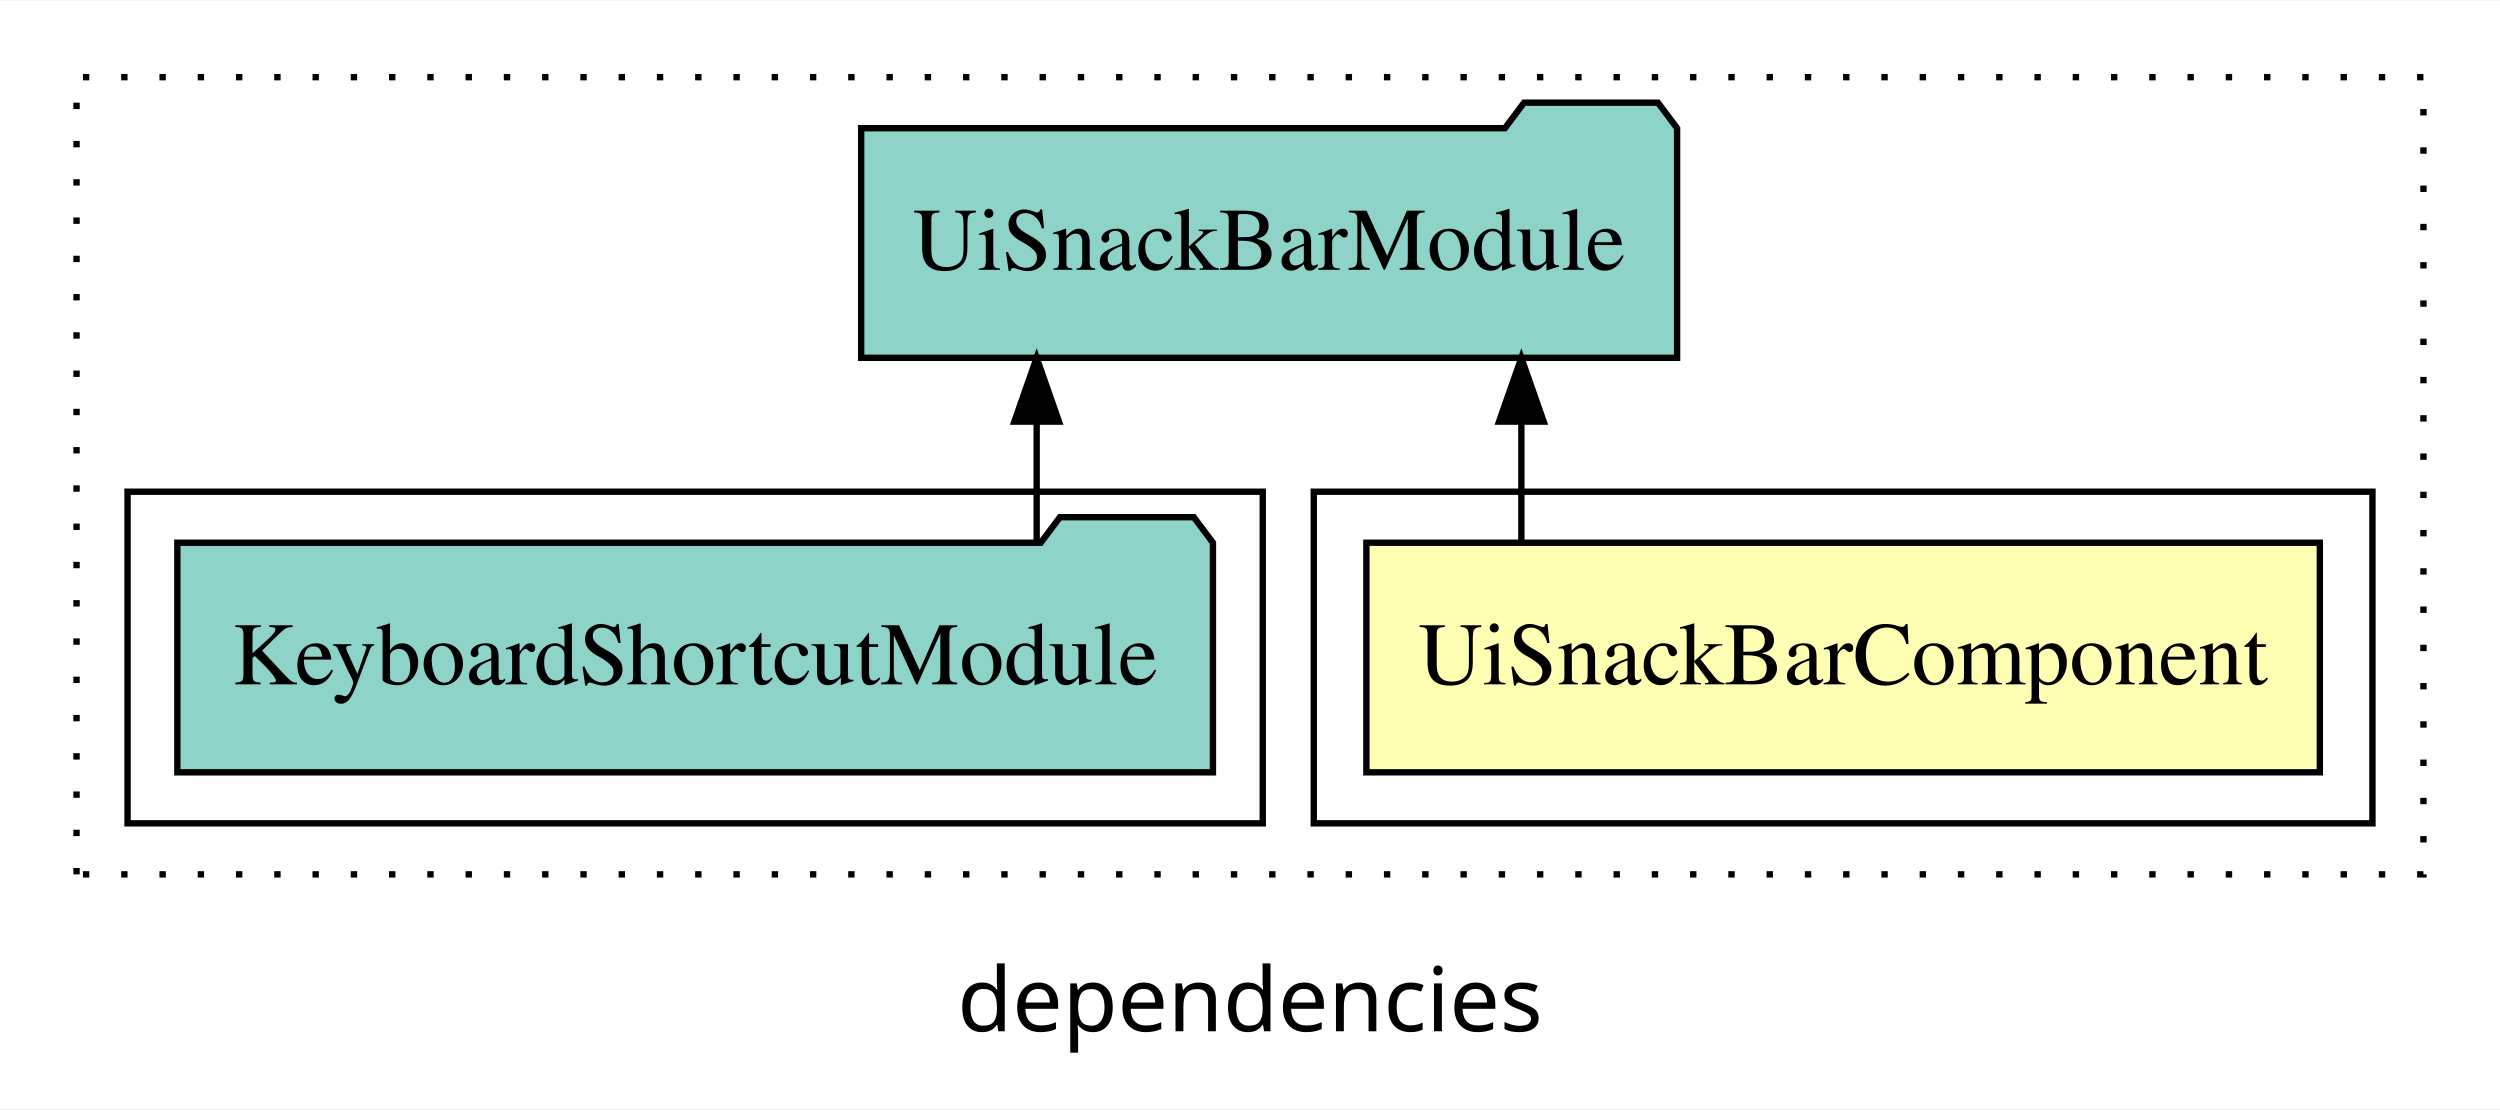
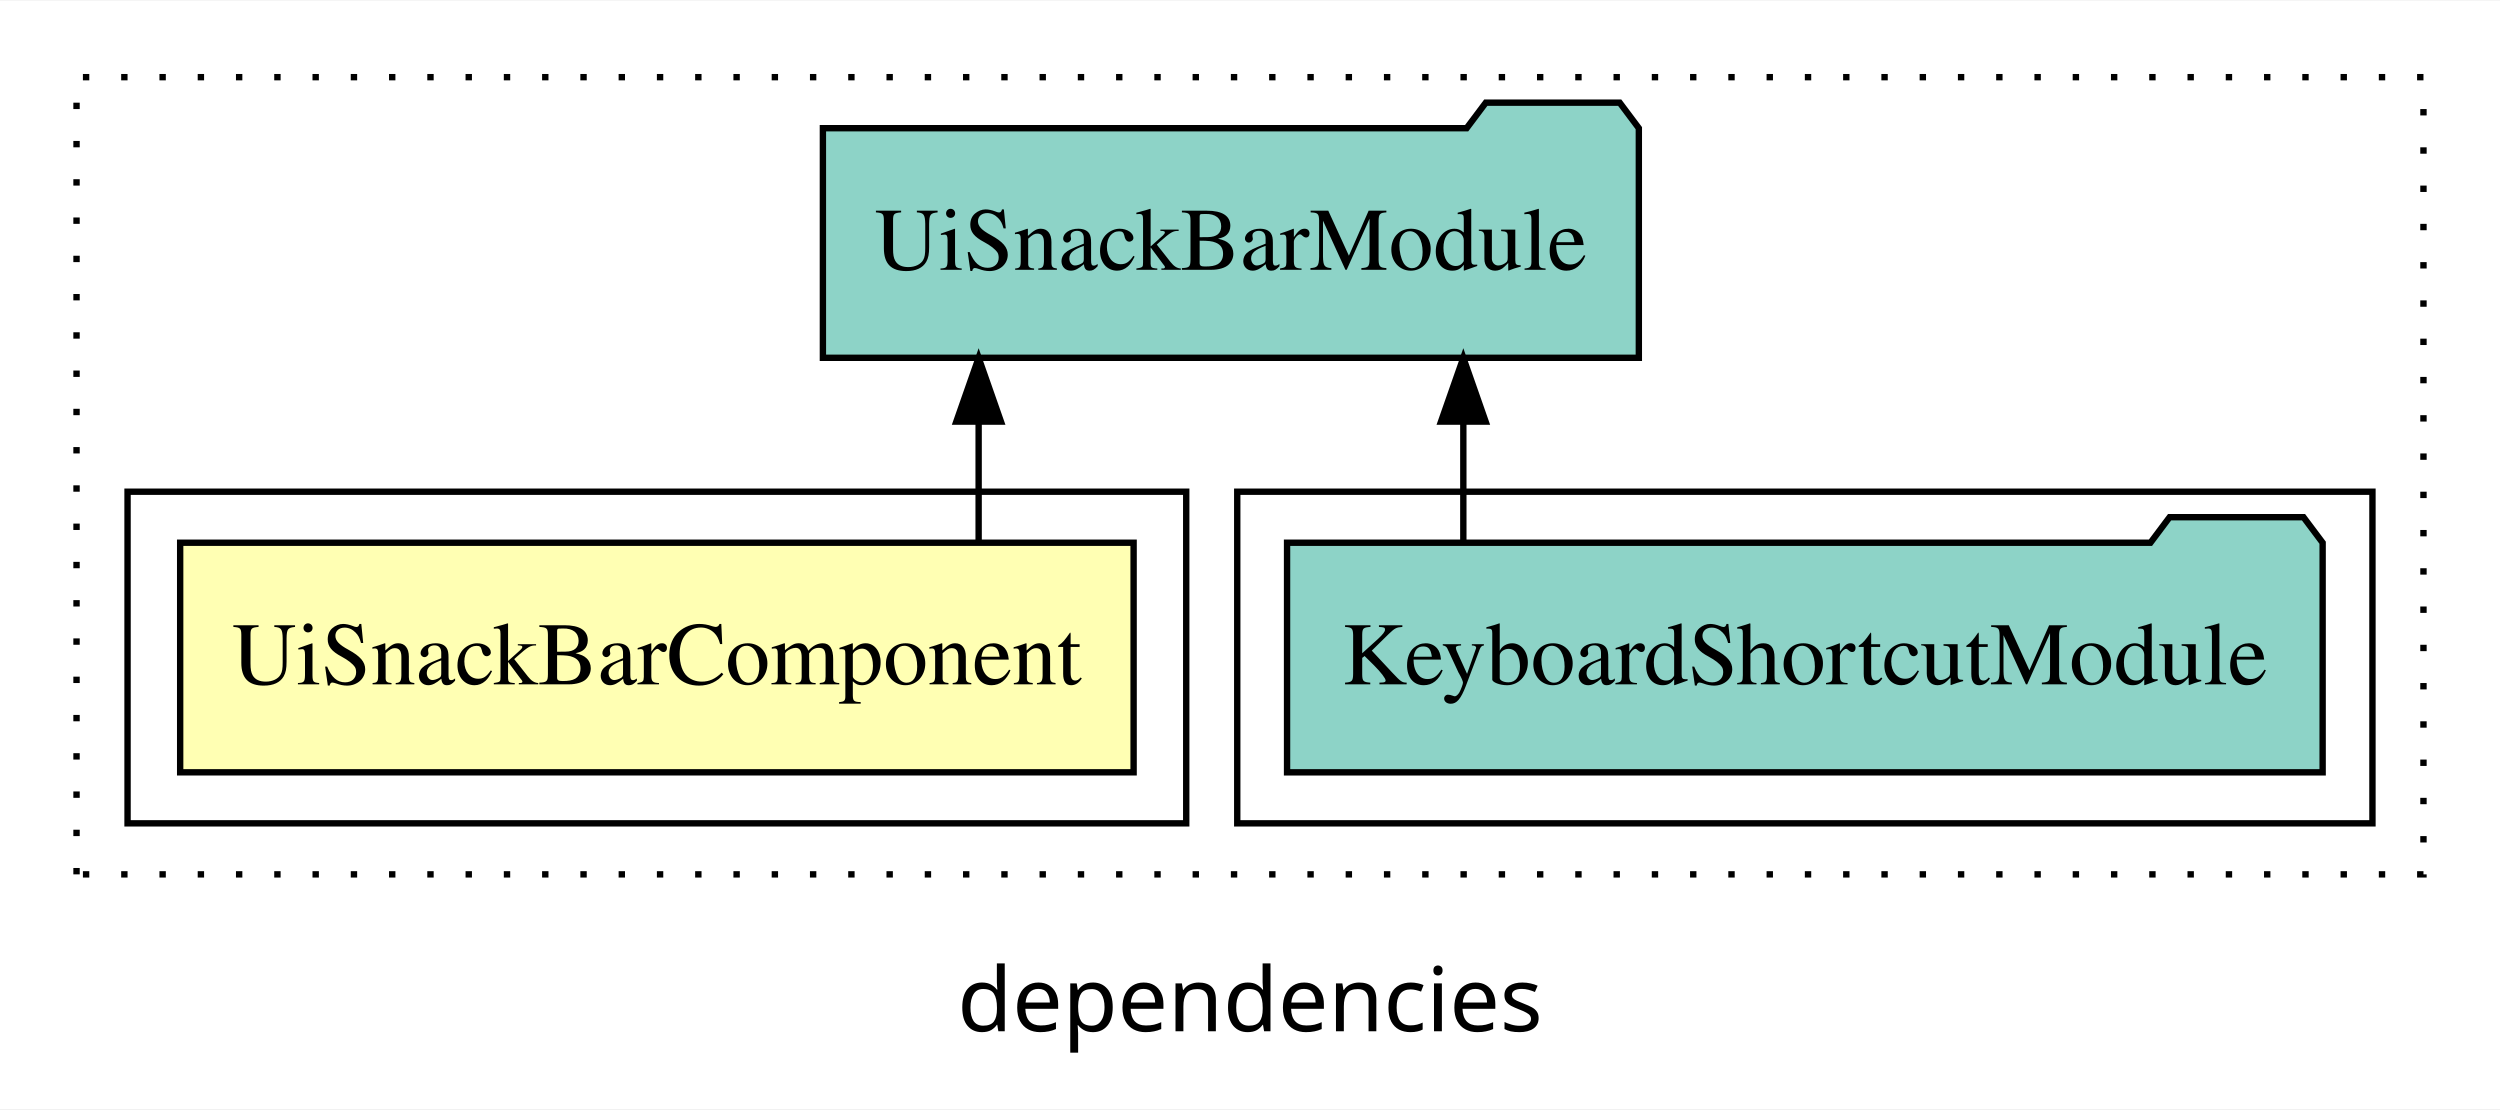
<svg xmlns="http://www.w3.org/2000/svg" width="392pt" height="174pt" viewBox="0.00 0.00 392.00 173.80">
  <g id="graph0" class="graph" transform="scale(1 1) rotate(0) translate(4 169.8)">
    <polygon fill="white" stroke="transparent" points="-4,4 -4,-169.8 388,-169.8 388,4 -4,4" />
    <text text-anchor="middle" x="192" y="-8.2" font-family="sans-serif" font-size="14.00">dependencies</text>
    <g id="clust1" class="cluster">
      <polygon fill="none" stroke="black" stroke-dasharray="1,5" points="8,-32.8 8,-157.8 376,-157.8 376,-32.8 8,-32.8" />
    </g>
+     <g id="clust4" class="cluster">
+       <polygon fill="none" stroke="black" points="190,-40.8 190,-92.8 368,-92.8 368,-40.8 190,-40.8" />
+     </g>
    <g id="clust2" class="cluster">
-       <polygon fill="none" stroke="black" points="202,-40.8 202,-92.8 368,-92.8 368,-40.8 202,-40.8" />
-     </g>
-     <g id="clust4" class="cluster">
-       <polygon fill="none" stroke="black" points="16,-40.8 16,-92.8 194,-92.8 194,-40.8 16,-40.8" />
+       <polygon fill="none" stroke="black" points="16,-40.8 16,-92.8 182,-92.8 182,-40.8 16,-40.8" />
    </g>
    <g id="node1" class="node">
-       <polygon fill="#ffffb3" stroke="black" points="359.75,-84.8 210.25,-84.8 210.25,-48.8 359.75,-48.8 359.75,-84.8" />
-       <text text-anchor="middle" x="285" y="-62.6" font-family="Times,serif" font-size="14.00">UiSnackBarComponent</text>
+       <polygon fill="#ffffb3" stroke="black" points="173.75,-84.8 24.25,-84.8 24.25,-48.8 173.75,-48.8 173.75,-84.8" />
+       <text text-anchor="middle" x="99" y="-62.6" font-family="Times,serif" font-size="14.00">UiSnackBarComponent</text>
    </g>
    <g id="node2" class="node">
-       <polygon fill="#8dd3c7" stroke="black" points="258.97,-149.8 255.97,-153.8 234.97,-153.8 231.97,-149.8 131.03,-149.8 131.03,-113.8 258.97,-113.8 258.97,-149.8" />
-       <text text-anchor="middle" x="195" y="-127.6" font-family="Times,serif" font-size="14.00">UiSnackBarModule</text>
+       <polygon fill="#8dd3c7" stroke="black" points="252.97,-149.8 249.97,-153.8 228.97,-153.8 225.97,-149.8 125.03,-149.8 125.03,-113.8 252.97,-113.8 252.97,-149.8" />
+       <text text-anchor="middle" x="189" y="-127.6" font-family="Times,serif" font-size="14.00">UiSnackBarModule</text>
    </g>
    <g id="edge1" class="edge">
-       <path fill="none" stroke="black" d="M234.55,-84.91C234.55,-84.91 234.55,-103.79 234.55,-103.79" />
-       <polygon fill="black" stroke="black" points="231.05,-103.79 234.55,-113.79 238.05,-103.79 231.05,-103.79" />
+       <path fill="none" stroke="black" d="M149.45,-84.91C149.45,-84.91 149.45,-103.79 149.45,-103.79" />
+       <polygon fill="black" stroke="black" points="145.95,-103.79 149.45,-113.79 152.95,-103.79 145.95,-103.79" />
    </g>
    <g id="node3" class="node">
-       <polygon fill="#8dd3c7" stroke="black" points="186.19,-84.8 183.19,-88.8 162.19,-88.8 159.19,-84.8 23.81,-84.8 23.81,-48.8 186.19,-48.8 186.19,-84.8" />
-       <text text-anchor="middle" x="105" y="-62.6" font-family="Times,serif" font-size="14.00">KeyboardShortcutModule</text>
+       <polygon fill="#8dd3c7" stroke="black" points="360.19,-84.8 357.19,-88.8 336.19,-88.8 333.19,-84.8 197.81,-84.8 197.81,-48.8 360.19,-48.8 360.19,-84.8" />
+       <text text-anchor="middle" x="279" y="-62.6" font-family="Times,serif" font-size="14.00">KeyboardShortcutModule</text>
    </g>
    <g id="edge2" class="edge">
-       <path fill="none" stroke="black" d="M158.55,-84.91C158.55,-84.91 158.55,-103.79 158.55,-103.79" />
-       <polygon fill="black" stroke="black" points="155.05,-103.79 158.55,-113.79 162.05,-103.79 155.05,-103.79" />
+       <path fill="none" stroke="black" d="M225.45,-84.91C225.45,-84.91 225.45,-103.79 225.45,-103.79" />
+       <polygon fill="black" stroke="black" points="221.95,-103.79 225.45,-113.79 228.95,-103.79 221.95,-103.79" />
    </g>
  </g>
</svg>
